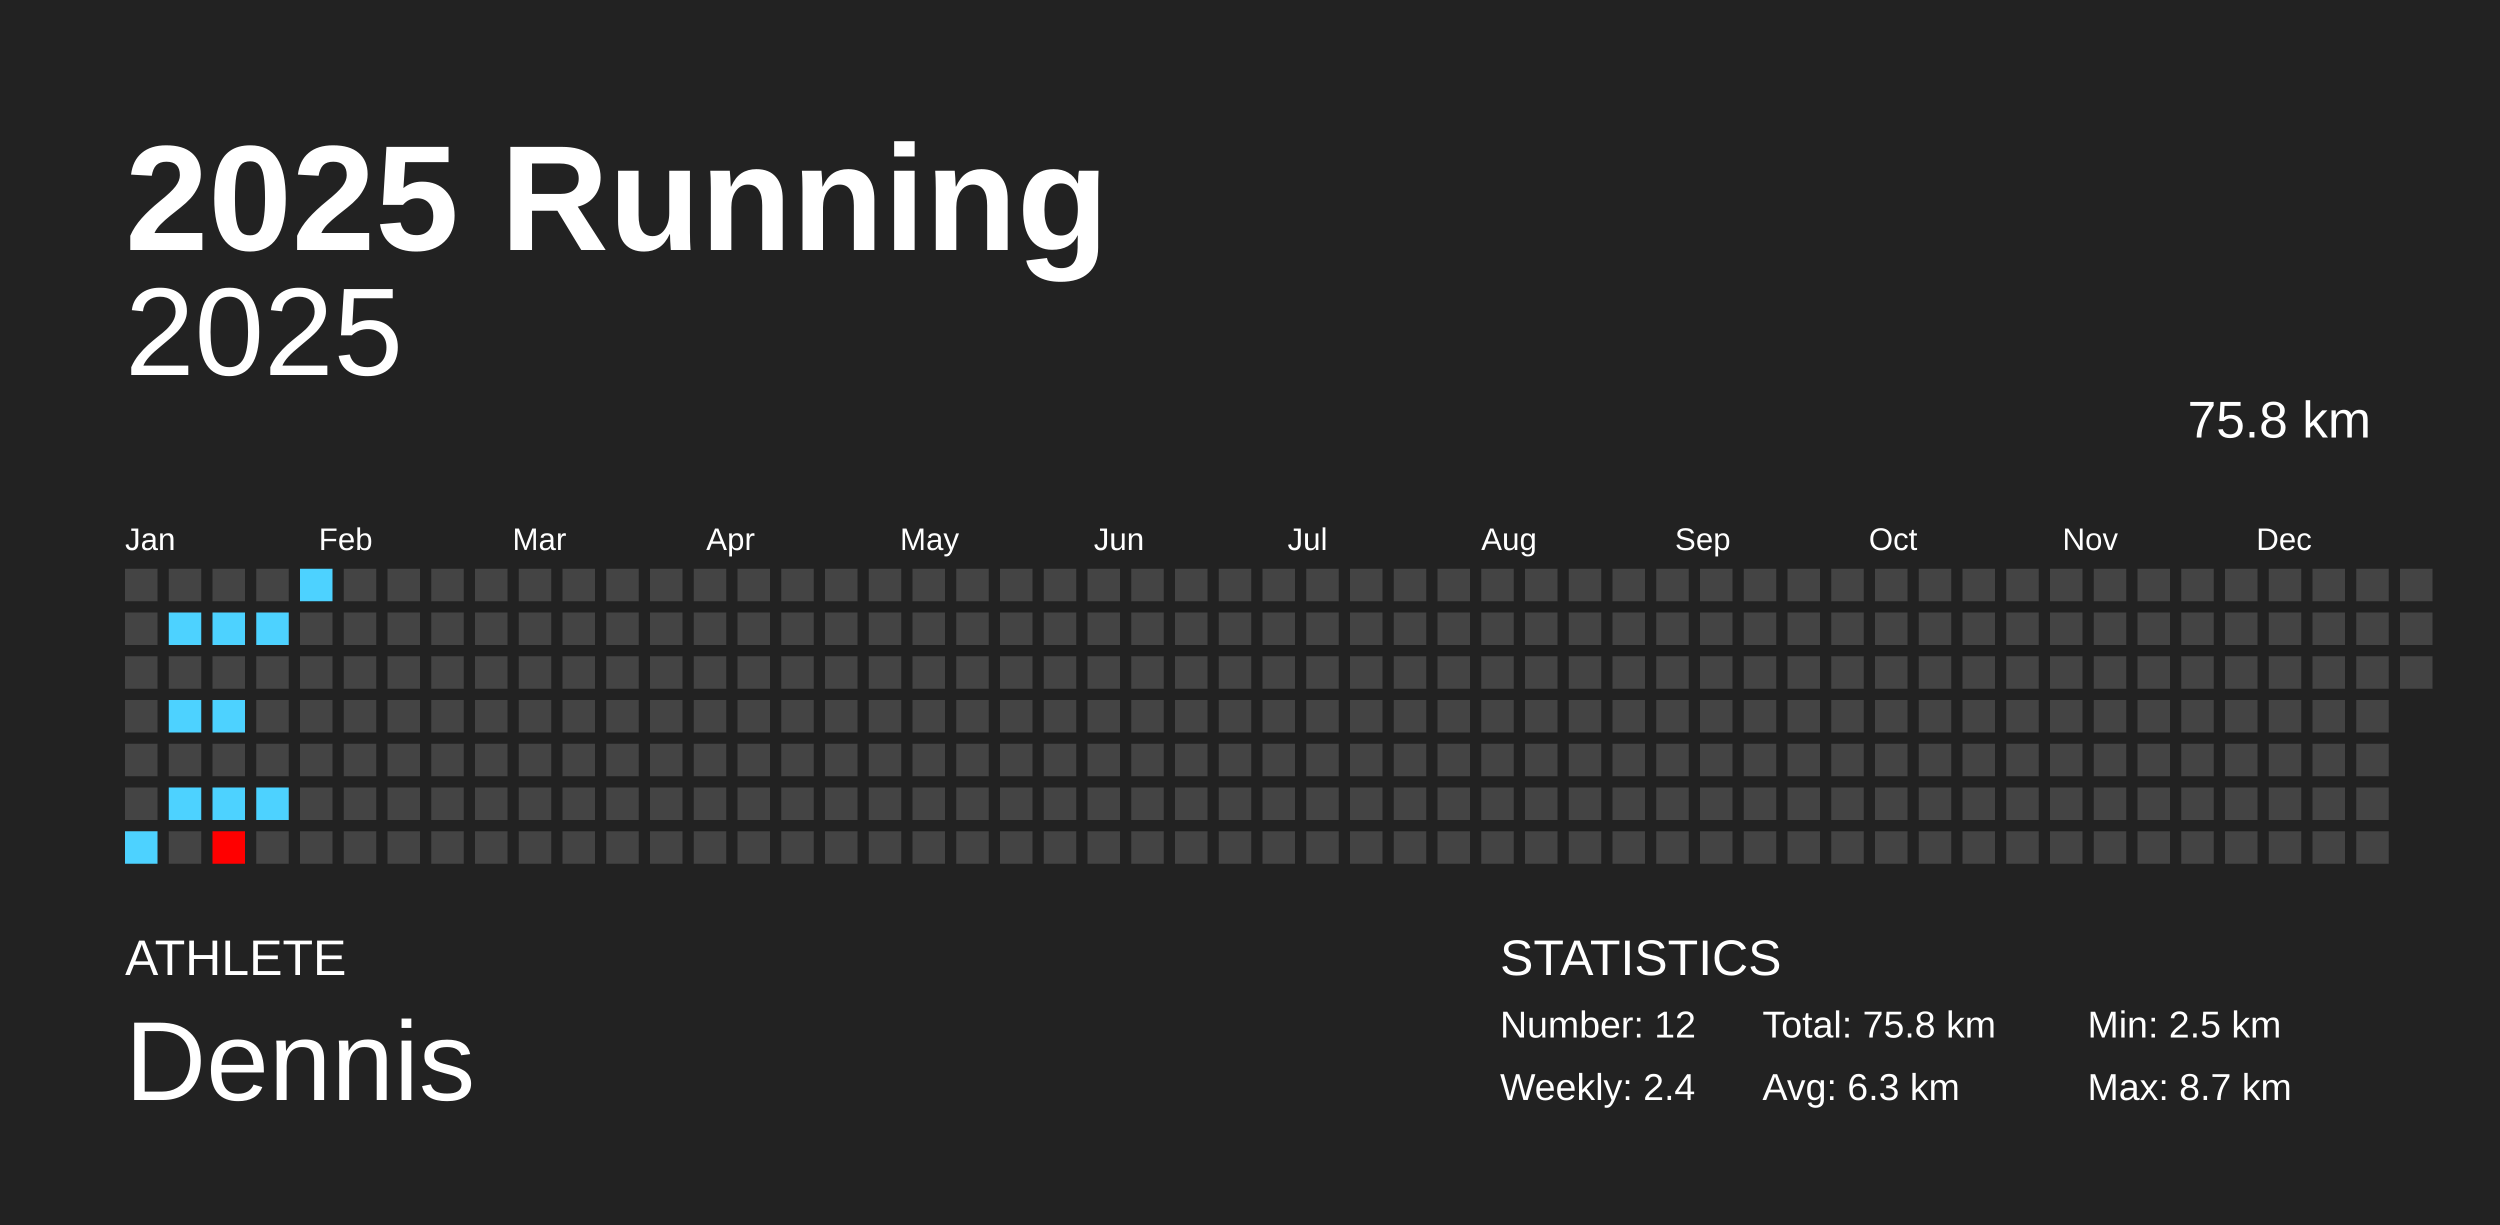
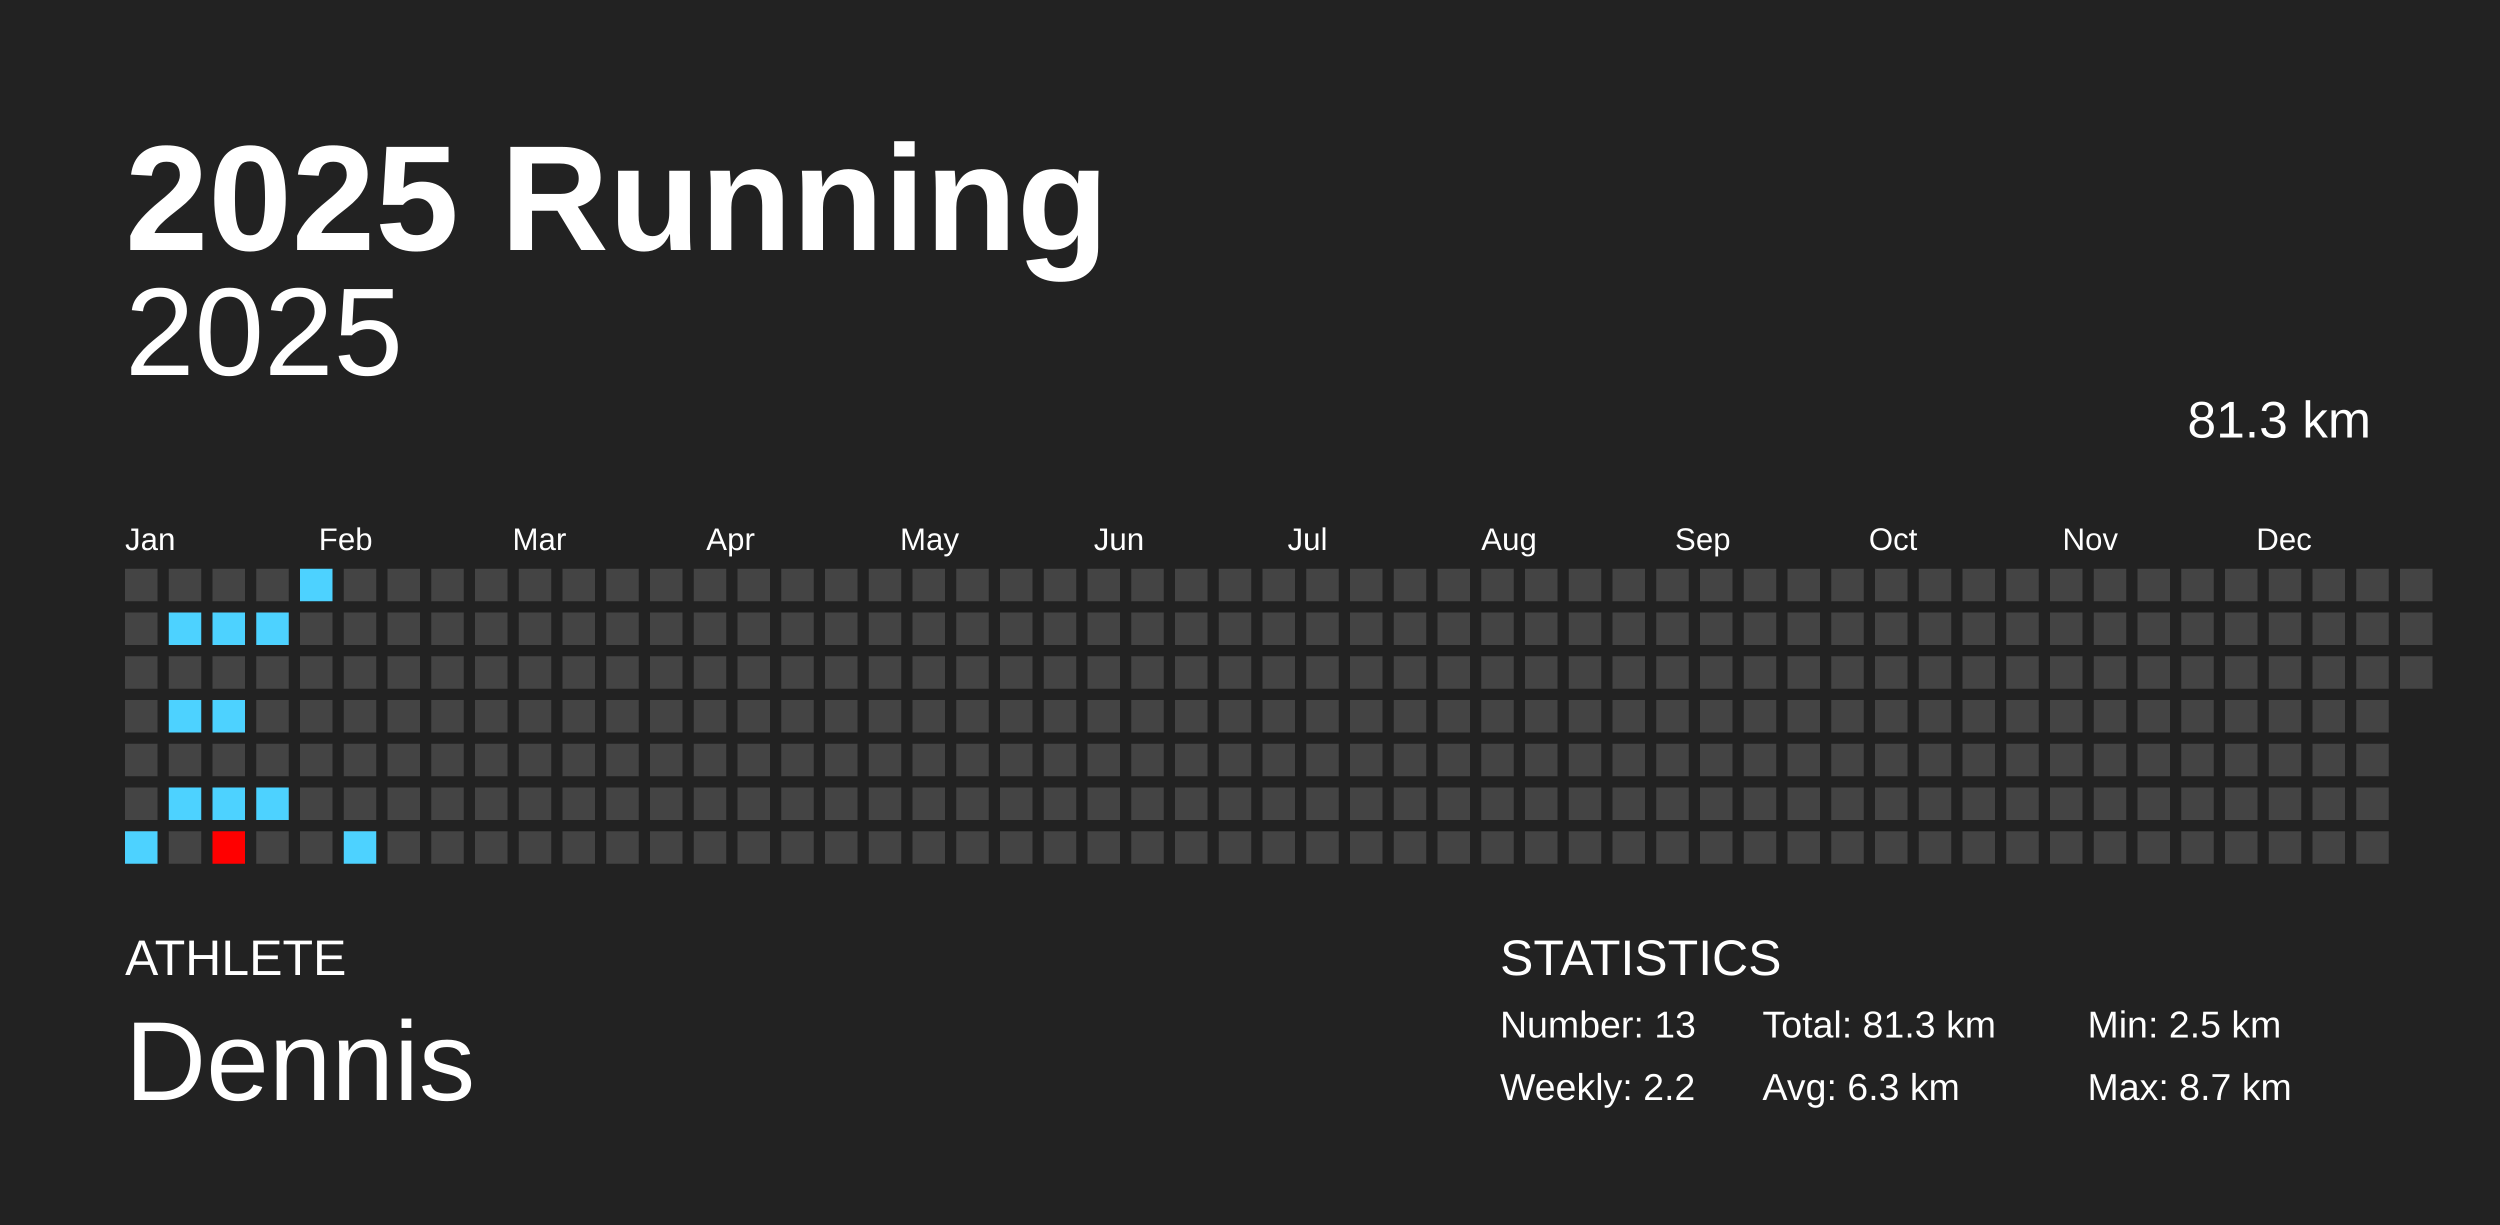
<svg xmlns="http://www.w3.org/2000/svg" baseProfile="full" height="98mm" version="1.1" viewBox="0,0,200,98" width="200mm">
  <defs />
  <rect fill="#222222" height="98" width="200" x="0" y="0" />
  <text fill="#FFFFFF" style="font-size:12px; font-family:Arial; font-weight:bold;" x="10" y="20">2025 Running</text>
  <text fill="#FFFFFF" style="font-size:4px; font-family:Arial" x="10" y="78">ATHLETE</text>
  <text fill="#FFFFFF" style="font-size:9px; font-family:Arial" x="10" y="88">Dennis</text>
  <text fill="#FFFFFF" style="font-size:4px; font-family:Arial" x="120" y="78">STATISTICS</text>
-   <text fill="#FFFFFF" style="font-size:3px; font-family:Arial" x="120" y="83">Number: 12</text>
-   <text fill="#FFFFFF" style="font-size:3px; font-family:Arial" x="120" y="88">Weekly: 2.4</text>
-   <text fill="#FFFFFF" style="font-size:3px; font-family:Arial" x="141" y="83">Total: 75.8 km</text>
+   <text fill="#FFFFFF" style="font-size:3px; font-family:Arial" x="120" y="83">Number: 13</text>
+   <text fill="#FFFFFF" style="font-size:3px; font-family:Arial" x="120" y="88">Weekly: 2.2</text>
+   <text fill="#FFFFFF" style="font-size:3px; font-family:Arial" x="141" y="83">Total: 81.3 km</text>
  <text fill="#FFFFFF" style="font-size:3px; font-family:Arial" x="141" y="88">Avg: 6.3 km</text>
  <text fill="#FFFFFF" style="font-size:3px; font-family:Arial" x="167" y="83">Min: 2.5 km</text>
  <text fill="#FFFFFF" style="font-size:3px; font-family:Arial" x="167" y="88">Max: 8.7 km</text>
  <text alignment-baseline="hanging" fill="#FFFFFF" style="font-size:10.0px; font-family:Arial;" x="10" y="30">2025</text>
-   <text alignment-baseline="hanging" fill="#FFFFFF" style="font-size:4.125px; font-family:Arial;" x="175" y="35">75.8 km</text>
+   <text alignment-baseline="hanging" fill="#FFFFFF" style="font-size:4.125px; font-family:Arial;" x="175" y="35">81.3 km</text>
  <text fill="#FFFFFF" style="font-size:2.5px; font-family:Arial" x="10.0" y="44">Jan</text>
  <text fill="#FFFFFF" style="font-size:2.5px; font-family:Arial" x="25.5" y="44">Feb</text>
  <text fill="#FFFFFF" style="font-size:2.5px; font-family:Arial" x="41.0" y="44">Mar</text>
  <text fill="#FFFFFF" style="font-size:2.5px; font-family:Arial" x="56.5" y="44">Apr</text>
  <text fill="#FFFFFF" style="font-size:2.5px; font-family:Arial" x="72.0" y="44">May</text>
  <text fill="#FFFFFF" style="font-size:2.5px; font-family:Arial" x="87.5" y="44">Jun</text>
  <text fill="#FFFFFF" style="font-size:2.5px; font-family:Arial" x="103.0" y="44">Jul</text>
  <text fill="#FFFFFF" style="font-size:2.5px; font-family:Arial" x="118.5" y="44">Aug</text>
  <text fill="#FFFFFF" style="font-size:2.5px; font-family:Arial" x="134.0" y="44">Sep</text>
  <text fill="#FFFFFF" style="font-size:2.5px; font-family:Arial" x="149.5" y="44">Oct</text>
  <text fill="#FFFFFF" style="font-size:2.5px; font-family:Arial" x="165.0" y="44">Nov</text>
  <text fill="#FFFFFF" style="font-size:2.5px; font-family:Arial" x="180.5" y="44">Dec</text>
  <rect fill="#444444" height="2.6" width="2.6" x="10.0" y="45.5" />
  <rect fill="#444444" height="2.6" width="2.6" x="10.0" y="49.0" />
  <rect fill="#444444" height="2.6" width="2.6" x="10.0" y="52.5" />
  <rect fill="#444444" height="2.6" width="2.6" x="10.0" y="56.0" />
  <rect fill="#444444" height="2.6" width="2.6" x="10.0" y="59.5" />
  <rect fill="#444444" height="2.6" width="2.6" x="10.0" y="63.0" />
  <rect fill="#4dd2ff" height="2.6" width="2.6" x="10.0" y="66.5" />
  <rect fill="#444444" height="2.6" width="2.6" x="13.5" y="45.5" />
  <rect fill="#4dd2ff" height="2.6" width="2.6" x="13.5" y="49.0" />
  <rect fill="#444444" height="2.6" width="2.6" x="13.5" y="52.5" />
  <rect fill="#4dd2ff" height="2.6" width="2.6" x="13.5" y="56.0" />
  <rect fill="#444444" height="2.6" width="2.6" x="13.5" y="59.5" />
  <rect fill="#4dd2ff" height="2.6" width="2.6" x="13.5" y="63.0" />
  <rect fill="#444444" height="2.6" width="2.6" x="13.5" y="66.5" />
  <rect fill="#444444" height="2.6" width="2.6" x="17.0" y="45.5" />
  <rect fill="#4dd2ff" height="2.6" width="2.6" x="17.0" y="49.0" />
  <rect fill="#444444" height="2.6" width="2.6" x="17.0" y="52.5" />
  <rect fill="#4dd2ff" height="2.6" width="2.6" x="17.0" y="56.0" />
  <rect fill="#444444" height="2.6" width="2.6" x="17.0" y="59.5" />
  <rect fill="#4dd2ff" height="2.6" width="2.6" x="17.0" y="63.0" />
  <rect fill="#ff0000" height="2.6" width="2.6" x="17.0" y="66.5" />
  <rect fill="#444444" height="2.6" width="2.6" x="20.5" y="45.5" />
  <rect fill="#4dd2ff" height="2.6" width="2.6" x="20.5" y="49.0" />
  <rect fill="#444444" height="2.6" width="2.6" x="20.5" y="52.5" />
  <rect fill="#444444" height="2.6" width="2.6" x="20.5" y="56.0" />
  <rect fill="#444444" height="2.6" width="2.6" x="20.5" y="59.5" />
  <rect fill="#4dd2ff" height="2.6" width="2.6" x="20.5" y="63.0" />
  <rect fill="#444444" height="2.6" width="2.6" x="20.5" y="66.5" />
  <rect fill="#4dd2ff" height="2.6" width="2.6" x="24.0" y="45.5" />
  <rect fill="#444444" height="2.6" width="2.6" x="24.0" y="49.0" />
  <rect fill="#444444" height="2.6" width="2.6" x="24.0" y="52.5" />
  <rect fill="#444444" height="2.6" width="2.6" x="24.0" y="56.0" />
  <rect fill="#444444" height="2.6" width="2.6" x="24.0" y="59.5" />
  <rect fill="#444444" height="2.6" width="2.6" x="24.0" y="63.0" />
  <rect fill="#444444" height="2.6" width="2.6" x="24.0" y="66.5" />
  <rect fill="#444444" height="2.6" width="2.6" x="27.5" y="45.5" />
  <rect fill="#444444" height="2.6" width="2.6" x="27.5" y="49.0" />
  <rect fill="#444444" height="2.6" width="2.6" x="27.5" y="52.5" />
  <rect fill="#444444" height="2.6" width="2.6" x="27.5" y="56.0" />
  <rect fill="#444444" height="2.6" width="2.6" x="27.5" y="59.5" />
  <rect fill="#444444" height="2.6" width="2.6" x="27.5" y="63.0" />
-   <rect fill="#444444" height="2.6" width="2.6" x="27.5" y="66.5" />
+   <rect fill="#4dd2ff" height="2.6" width="2.6" x="27.5" y="66.5" />
  <rect fill="#444444" height="2.6" width="2.6" x="31.0" y="45.5" />
  <rect fill="#444444" height="2.6" width="2.6" x="31.0" y="49.0" />
  <rect fill="#444444" height="2.6" width="2.6" x="31.0" y="52.5" />
  <rect fill="#444444" height="2.6" width="2.6" x="31.0" y="56.0" />
  <rect fill="#444444" height="2.6" width="2.6" x="31.0" y="59.5" />
  <rect fill="#444444" height="2.6" width="2.6" x="31.0" y="63.0" />
  <rect fill="#444444" height="2.6" width="2.6" x="31.0" y="66.5" />
  <rect fill="#444444" height="2.6" width="2.6" x="34.5" y="45.5" />
  <rect fill="#444444" height="2.6" width="2.6" x="34.5" y="49.0" />
  <rect fill="#444444" height="2.6" width="2.6" x="34.5" y="52.5" />
  <rect fill="#444444" height="2.6" width="2.6" x="34.5" y="56.0" />
  <rect fill="#444444" height="2.6" width="2.6" x="34.5" y="59.5" />
  <rect fill="#444444" height="2.6" width="2.6" x="34.5" y="63.0" />
  <rect fill="#444444" height="2.6" width="2.6" x="34.5" y="66.5" />
  <rect fill="#444444" height="2.6" width="2.6" x="38.0" y="45.5" />
  <rect fill="#444444" height="2.6" width="2.6" x="38.0" y="49.0" />
  <rect fill="#444444" height="2.6" width="2.6" x="38.0" y="52.5" />
  <rect fill="#444444" height="2.6" width="2.6" x="38.0" y="56.0" />
  <rect fill="#444444" height="2.6" width="2.6" x="38.0" y="59.5" />
  <rect fill="#444444" height="2.6" width="2.6" x="38.0" y="63.0" />
  <rect fill="#444444" height="2.6" width="2.6" x="38.0" y="66.5" />
  <rect fill="#444444" height="2.6" width="2.6" x="41.5" y="45.5" />
  <rect fill="#444444" height="2.6" width="2.6" x="41.5" y="49.0" />
  <rect fill="#444444" height="2.6" width="2.6" x="41.5" y="52.5" />
  <rect fill="#444444" height="2.6" width="2.6" x="41.5" y="56.0" />
  <rect fill="#444444" height="2.6" width="2.6" x="41.5" y="59.5" />
  <rect fill="#444444" height="2.6" width="2.6" x="41.5" y="63.0" />
  <rect fill="#444444" height="2.6" width="2.6" x="41.5" y="66.5" />
  <rect fill="#444444" height="2.6" width="2.6" x="45.0" y="45.5" />
  <rect fill="#444444" height="2.6" width="2.6" x="45.0" y="49.0" />
  <rect fill="#444444" height="2.6" width="2.6" x="45.0" y="52.5" />
  <rect fill="#444444" height="2.6" width="2.6" x="45.0" y="56.0" />
  <rect fill="#444444" height="2.6" width="2.6" x="45.0" y="59.5" />
  <rect fill="#444444" height="2.6" width="2.6" x="45.0" y="63.0" />
  <rect fill="#444444" height="2.6" width="2.6" x="45.0" y="66.5" />
  <rect fill="#444444" height="2.6" width="2.6" x="48.5" y="45.5" />
  <rect fill="#444444" height="2.6" width="2.6" x="48.5" y="49.0" />
  <rect fill="#444444" height="2.6" width="2.6" x="48.5" y="52.5" />
  <rect fill="#444444" height="2.6" width="2.6" x="48.5" y="56.0" />
  <rect fill="#444444" height="2.6" width="2.6" x="48.5" y="59.5" />
  <rect fill="#444444" height="2.6" width="2.6" x="48.5" y="63.0" />
  <rect fill="#444444" height="2.6" width="2.6" x="48.5" y="66.5" />
  <rect fill="#444444" height="2.6" width="2.6" x="52.0" y="45.5" />
  <rect fill="#444444" height="2.6" width="2.6" x="52.0" y="49.0" />
  <rect fill="#444444" height="2.6" width="2.6" x="52.0" y="52.5" />
  <rect fill="#444444" height="2.6" width="2.6" x="52.0" y="56.0" />
  <rect fill="#444444" height="2.6" width="2.6" x="52.0" y="59.5" />
  <rect fill="#444444" height="2.6" width="2.6" x="52.0" y="63.0" />
  <rect fill="#444444" height="2.6" width="2.6" x="52.0" y="66.5" />
  <rect fill="#444444" height="2.6" width="2.6" x="55.5" y="45.5" />
  <rect fill="#444444" height="2.6" width="2.6" x="55.5" y="49.0" />
  <rect fill="#444444" height="2.6" width="2.6" x="55.5" y="52.5" />
  <rect fill="#444444" height="2.6" width="2.6" x="55.5" y="56.0" />
  <rect fill="#444444" height="2.6" width="2.6" x="55.5" y="59.5" />
  <rect fill="#444444" height="2.6" width="2.6" x="55.5" y="63.0" />
  <rect fill="#444444" height="2.6" width="2.6" x="55.5" y="66.5" />
  <rect fill="#444444" height="2.6" width="2.6" x="59.0" y="45.5" />
  <rect fill="#444444" height="2.6" width="2.6" x="59.0" y="49.0" />
  <rect fill="#444444" height="2.6" width="2.6" x="59.0" y="52.5" />
  <rect fill="#444444" height="2.6" width="2.6" x="59.0" y="56.0" />
  <rect fill="#444444" height="2.6" width="2.6" x="59.0" y="59.5" />
  <rect fill="#444444" height="2.6" width="2.6" x="59.0" y="63.0" />
  <rect fill="#444444" height="2.6" width="2.6" x="59.0" y="66.5" />
  <rect fill="#444444" height="2.6" width="2.6" x="62.5" y="45.5" />
  <rect fill="#444444" height="2.6" width="2.6" x="62.5" y="49.0" />
  <rect fill="#444444" height="2.6" width="2.6" x="62.5" y="52.5" />
  <rect fill="#444444" height="2.6" width="2.6" x="62.5" y="56.0" />
  <rect fill="#444444" height="2.6" width="2.6" x="62.5" y="59.5" />
  <rect fill="#444444" height="2.6" width="2.6" x="62.5" y="63.0" />
  <rect fill="#444444" height="2.6" width="2.6" x="62.5" y="66.5" />
  <rect fill="#444444" height="2.6" width="2.6" x="66.0" y="45.5" />
  <rect fill="#444444" height="2.6" width="2.6" x="66.0" y="49.0" />
  <rect fill="#444444" height="2.6" width="2.6" x="66.0" y="52.5" />
  <rect fill="#444444" height="2.6" width="2.6" x="66.0" y="56.0" />
  <rect fill="#444444" height="2.6" width="2.6" x="66.0" y="59.5" />
  <rect fill="#444444" height="2.6" width="2.6" x="66.0" y="63.0" />
  <rect fill="#444444" height="2.6" width="2.6" x="66.0" y="66.5" />
  <rect fill="#444444" height="2.6" width="2.6" x="69.5" y="45.5" />
  <rect fill="#444444" height="2.6" width="2.6" x="69.5" y="49.0" />
  <rect fill="#444444" height="2.6" width="2.6" x="69.5" y="52.5" />
  <rect fill="#444444" height="2.6" width="2.6" x="69.5" y="56.0" />
  <rect fill="#444444" height="2.6" width="2.6" x="69.5" y="59.5" />
  <rect fill="#444444" height="2.6" width="2.6" x="69.5" y="63.0" />
  <rect fill="#444444" height="2.6" width="2.6" x="69.5" y="66.5" />
  <rect fill="#444444" height="2.6" width="2.6" x="73.0" y="45.5" />
  <rect fill="#444444" height="2.6" width="2.6" x="73.0" y="49.0" />
  <rect fill="#444444" height="2.6" width="2.6" x="73.0" y="52.5" />
  <rect fill="#444444" height="2.6" width="2.6" x="73.0" y="56.0" />
  <rect fill="#444444" height="2.6" width="2.6" x="73.0" y="59.5" />
  <rect fill="#444444" height="2.6" width="2.6" x="73.0" y="63.0" />
  <rect fill="#444444" height="2.6" width="2.6" x="73.0" y="66.5" />
  <rect fill="#444444" height="2.6" width="2.6" x="76.5" y="45.5" />
  <rect fill="#444444" height="2.6" width="2.6" x="76.5" y="49.0" />
  <rect fill="#444444" height="2.6" width="2.6" x="76.5" y="52.5" />
  <rect fill="#444444" height="2.6" width="2.6" x="76.5" y="56.0" />
  <rect fill="#444444" height="2.6" width="2.6" x="76.5" y="59.5" />
  <rect fill="#444444" height="2.6" width="2.6" x="76.5" y="63.0" />
  <rect fill="#444444" height="2.6" width="2.6" x="76.5" y="66.5" />
  <rect fill="#444444" height="2.6" width="2.6" x="80.0" y="45.5" />
  <rect fill="#444444" height="2.6" width="2.6" x="80.0" y="49.0" />
  <rect fill="#444444" height="2.6" width="2.6" x="80.0" y="52.5" />
  <rect fill="#444444" height="2.6" width="2.6" x="80.0" y="56.0" />
  <rect fill="#444444" height="2.6" width="2.6" x="80.0" y="59.5" />
  <rect fill="#444444" height="2.6" width="2.6" x="80.0" y="63.0" />
  <rect fill="#444444" height="2.6" width="2.6" x="80.0" y="66.5" />
  <rect fill="#444444" height="2.6" width="2.6" x="83.5" y="45.5" />
  <rect fill="#444444" height="2.6" width="2.6" x="83.5" y="49.0" />
  <rect fill="#444444" height="2.6" width="2.6" x="83.5" y="52.5" />
  <rect fill="#444444" height="2.6" width="2.6" x="83.5" y="56.0" />
  <rect fill="#444444" height="2.6" width="2.6" x="83.5" y="59.5" />
  <rect fill="#444444" height="2.6" width="2.6" x="83.5" y="63.0" />
  <rect fill="#444444" height="2.6" width="2.6" x="83.5" y="66.5" />
  <rect fill="#444444" height="2.6" width="2.6" x="87.0" y="45.5" />
  <rect fill="#444444" height="2.6" width="2.6" x="87.0" y="49.0" />
  <rect fill="#444444" height="2.6" width="2.6" x="87.0" y="52.5" />
  <rect fill="#444444" height="2.6" width="2.6" x="87.0" y="56.0" />
  <rect fill="#444444" height="2.6" width="2.6" x="87.0" y="59.5" />
  <rect fill="#444444" height="2.6" width="2.6" x="87.0" y="63.0" />
  <rect fill="#444444" height="2.6" width="2.6" x="87.0" y="66.5" />
  <rect fill="#444444" height="2.6" width="2.6" x="90.5" y="45.5" />
  <rect fill="#444444" height="2.6" width="2.6" x="90.5" y="49.0" />
  <rect fill="#444444" height="2.6" width="2.6" x="90.5" y="52.5" />
  <rect fill="#444444" height="2.6" width="2.6" x="90.5" y="56.0" />
  <rect fill="#444444" height="2.6" width="2.6" x="90.5" y="59.5" />
  <rect fill="#444444" height="2.6" width="2.6" x="90.5" y="63.0" />
  <rect fill="#444444" height="2.6" width="2.6" x="90.5" y="66.5" />
  <rect fill="#444444" height="2.6" width="2.6" x="94.0" y="45.5" />
  <rect fill="#444444" height="2.6" width="2.6" x="94.0" y="49.0" />
  <rect fill="#444444" height="2.6" width="2.6" x="94.0" y="52.5" />
  <rect fill="#444444" height="2.6" width="2.6" x="94.0" y="56.0" />
  <rect fill="#444444" height="2.6" width="2.6" x="94.0" y="59.5" />
  <rect fill="#444444" height="2.6" width="2.6" x="94.0" y="63.0" />
  <rect fill="#444444" height="2.6" width="2.6" x="94.0" y="66.5" />
  <rect fill="#444444" height="2.6" width="2.6" x="97.5" y="45.5" />
  <rect fill="#444444" height="2.6" width="2.6" x="97.5" y="49.0" />
  <rect fill="#444444" height="2.6" width="2.6" x="97.5" y="52.5" />
  <rect fill="#444444" height="2.6" width="2.6" x="97.5" y="56.0" />
  <rect fill="#444444" height="2.6" width="2.6" x="97.5" y="59.5" />
  <rect fill="#444444" height="2.6" width="2.6" x="97.5" y="63.0" />
  <rect fill="#444444" height="2.6" width="2.6" x="97.5" y="66.5" />
  <rect fill="#444444" height="2.6" width="2.6" x="101.0" y="45.5" />
  <rect fill="#444444" height="2.6" width="2.6" x="101.0" y="49.0" />
  <rect fill="#444444" height="2.6" width="2.6" x="101.0" y="52.5" />
  <rect fill="#444444" height="2.6" width="2.6" x="101.0" y="56.0" />
  <rect fill="#444444" height="2.6" width="2.6" x="101.0" y="59.5" />
  <rect fill="#444444" height="2.6" width="2.6" x="101.0" y="63.0" />
  <rect fill="#444444" height="2.6" width="2.6" x="101.0" y="66.5" />
  <rect fill="#444444" height="2.6" width="2.6" x="104.5" y="45.5" />
  <rect fill="#444444" height="2.6" width="2.6" x="104.5" y="49.0" />
  <rect fill="#444444" height="2.6" width="2.6" x="104.5" y="52.5" />
  <rect fill="#444444" height="2.6" width="2.6" x="104.5" y="56.0" />
  <rect fill="#444444" height="2.6" width="2.6" x="104.5" y="59.5" />
  <rect fill="#444444" height="2.6" width="2.6" x="104.5" y="63.0" />
  <rect fill="#444444" height="2.6" width="2.6" x="104.5" y="66.5" />
  <rect fill="#444444" height="2.6" width="2.6" x="108.0" y="45.5" />
  <rect fill="#444444" height="2.6" width="2.6" x="108.0" y="49.0" />
  <rect fill="#444444" height="2.6" width="2.6" x="108.0" y="52.5" />
  <rect fill="#444444" height="2.6" width="2.6" x="108.0" y="56.0" />
  <rect fill="#444444" height="2.6" width="2.6" x="108.0" y="59.5" />
  <rect fill="#444444" height="2.6" width="2.6" x="108.0" y="63.0" />
  <rect fill="#444444" height="2.6" width="2.6" x="108.0" y="66.5" />
  <rect fill="#444444" height="2.6" width="2.6" x="111.5" y="45.5" />
  <rect fill="#444444" height="2.6" width="2.6" x="111.5" y="49.0" />
  <rect fill="#444444" height="2.6" width="2.6" x="111.5" y="52.5" />
  <rect fill="#444444" height="2.6" width="2.6" x="111.5" y="56.0" />
  <rect fill="#444444" height="2.6" width="2.6" x="111.5" y="59.5" />
  <rect fill="#444444" height="2.6" width="2.6" x="111.5" y="63.0" />
  <rect fill="#444444" height="2.6" width="2.6" x="111.5" y="66.5" />
  <rect fill="#444444" height="2.6" width="2.6" x="115.0" y="45.5" />
  <rect fill="#444444" height="2.6" width="2.6" x="115.0" y="49.0" />
  <rect fill="#444444" height="2.6" width="2.6" x="115.0" y="52.5" />
  <rect fill="#444444" height="2.6" width="2.6" x="115.0" y="56.0" />
  <rect fill="#444444" height="2.6" width="2.6" x="115.0" y="59.5" />
  <rect fill="#444444" height="2.6" width="2.6" x="115.0" y="63.0" />
  <rect fill="#444444" height="2.6" width="2.6" x="115.0" y="66.5" />
  <rect fill="#444444" height="2.6" width="2.6" x="118.5" y="45.5" />
  <rect fill="#444444" height="2.6" width="2.6" x="118.5" y="49.0" />
  <rect fill="#444444" height="2.6" width="2.6" x="118.5" y="52.5" />
  <rect fill="#444444" height="2.6" width="2.6" x="118.5" y="56.0" />
  <rect fill="#444444" height="2.6" width="2.6" x="118.5" y="59.5" />
  <rect fill="#444444" height="2.6" width="2.6" x="118.5" y="63.0" />
  <rect fill="#444444" height="2.6" width="2.6" x="118.5" y="66.5" />
  <rect fill="#444444" height="2.6" width="2.6" x="122.0" y="45.5" />
  <rect fill="#444444" height="2.6" width="2.6" x="122.0" y="49.0" />
  <rect fill="#444444" height="2.6" width="2.6" x="122.0" y="52.5" />
  <rect fill="#444444" height="2.6" width="2.6" x="122.0" y="56.0" />
  <rect fill="#444444" height="2.6" width="2.6" x="122.0" y="59.5" />
  <rect fill="#444444" height="2.6" width="2.6" x="122.0" y="63.0" />
  <rect fill="#444444" height="2.6" width="2.6" x="122.0" y="66.5" />
  <rect fill="#444444" height="2.6" width="2.6" x="125.5" y="45.5" />
  <rect fill="#444444" height="2.6" width="2.6" x="125.5" y="49.0" />
  <rect fill="#444444" height="2.6" width="2.6" x="125.5" y="52.5" />
  <rect fill="#444444" height="2.6" width="2.6" x="125.5" y="56.0" />
  <rect fill="#444444" height="2.6" width="2.6" x="125.5" y="59.5" />
  <rect fill="#444444" height="2.6" width="2.6" x="125.5" y="63.0" />
  <rect fill="#444444" height="2.6" width="2.6" x="125.5" y="66.5" />
  <rect fill="#444444" height="2.6" width="2.6" x="129.0" y="45.5" />
  <rect fill="#444444" height="2.6" width="2.6" x="129.0" y="49.0" />
  <rect fill="#444444" height="2.6" width="2.6" x="129.0" y="52.5" />
  <rect fill="#444444" height="2.6" width="2.6" x="129.0" y="56.0" />
  <rect fill="#444444" height="2.6" width="2.6" x="129.0" y="59.5" />
  <rect fill="#444444" height="2.6" width="2.6" x="129.0" y="63.0" />
  <rect fill="#444444" height="2.6" width="2.6" x="129.0" y="66.5" />
  <rect fill="#444444" height="2.6" width="2.6" x="132.5" y="45.5" />
  <rect fill="#444444" height="2.6" width="2.6" x="132.5" y="49.0" />
  <rect fill="#444444" height="2.6" width="2.6" x="132.5" y="52.5" />
  <rect fill="#444444" height="2.6" width="2.6" x="132.5" y="56.0" />
  <rect fill="#444444" height="2.6" width="2.6" x="132.5" y="59.5" />
  <rect fill="#444444" height="2.6" width="2.6" x="132.5" y="63.0" />
  <rect fill="#444444" height="2.6" width="2.6" x="132.5" y="66.5" />
  <rect fill="#444444" height="2.6" width="2.6" x="136.0" y="45.5" />
  <rect fill="#444444" height="2.6" width="2.6" x="136.0" y="49.0" />
  <rect fill="#444444" height="2.6" width="2.6" x="136.0" y="52.5" />
  <rect fill="#444444" height="2.6" width="2.6" x="136.0" y="56.0" />
  <rect fill="#444444" height="2.6" width="2.6" x="136.0" y="59.5" />
  <rect fill="#444444" height="2.6" width="2.6" x="136.0" y="63.0" />
  <rect fill="#444444" height="2.6" width="2.6" x="136.0" y="66.5" />
  <rect fill="#444444" height="2.6" width="2.6" x="139.5" y="45.5" />
  <rect fill="#444444" height="2.6" width="2.6" x="139.5" y="49.0" />
  <rect fill="#444444" height="2.6" width="2.6" x="139.5" y="52.5" />
  <rect fill="#444444" height="2.6" width="2.6" x="139.5" y="56.0" />
  <rect fill="#444444" height="2.6" width="2.6" x="139.5" y="59.5" />
  <rect fill="#444444" height="2.6" width="2.6" x="139.5" y="63.0" />
  <rect fill="#444444" height="2.6" width="2.6" x="139.5" y="66.5" />
  <rect fill="#444444" height="2.6" width="2.6" x="143.0" y="45.5" />
  <rect fill="#444444" height="2.6" width="2.6" x="143.0" y="49.0" />
  <rect fill="#444444" height="2.6" width="2.6" x="143.0" y="52.5" />
  <rect fill="#444444" height="2.6" width="2.6" x="143.0" y="56.0" />
  <rect fill="#444444" height="2.6" width="2.6" x="143.0" y="59.5" />
  <rect fill="#444444" height="2.6" width="2.6" x="143.0" y="63.0" />
  <rect fill="#444444" height="2.6" width="2.6" x="143.0" y="66.5" />
  <rect fill="#444444" height="2.6" width="2.6" x="146.5" y="45.5" />
  <rect fill="#444444" height="2.6" width="2.6" x="146.5" y="49.0" />
  <rect fill="#444444" height="2.6" width="2.6" x="146.5" y="52.5" />
  <rect fill="#444444" height="2.6" width="2.6" x="146.5" y="56.0" />
  <rect fill="#444444" height="2.6" width="2.6" x="146.5" y="59.5" />
  <rect fill="#444444" height="2.6" width="2.6" x="146.5" y="63.0" />
  <rect fill="#444444" height="2.6" width="2.6" x="146.5" y="66.5" />
  <rect fill="#444444" height="2.6" width="2.6" x="150.0" y="45.5" />
  <rect fill="#444444" height="2.6" width="2.6" x="150.0" y="49.0" />
  <rect fill="#444444" height="2.6" width="2.6" x="150.0" y="52.5" />
  <rect fill="#444444" height="2.6" width="2.6" x="150.0" y="56.0" />
  <rect fill="#444444" height="2.6" width="2.6" x="150.0" y="59.5" />
  <rect fill="#444444" height="2.6" width="2.6" x="150.0" y="63.0" />
  <rect fill="#444444" height="2.6" width="2.6" x="150.0" y="66.5" />
  <rect fill="#444444" height="2.6" width="2.6" x="153.5" y="45.5" />
  <rect fill="#444444" height="2.6" width="2.6" x="153.5" y="49.0" />
  <rect fill="#444444" height="2.6" width="2.6" x="153.5" y="52.5" />
  <rect fill="#444444" height="2.6" width="2.6" x="153.5" y="56.0" />
  <rect fill="#444444" height="2.6" width="2.6" x="153.5" y="59.5" />
  <rect fill="#444444" height="2.6" width="2.6" x="153.5" y="63.0" />
  <rect fill="#444444" height="2.6" width="2.6" x="153.5" y="66.5" />
  <rect fill="#444444" height="2.6" width="2.6" x="157.0" y="45.5" />
  <rect fill="#444444" height="2.6" width="2.6" x="157.0" y="49.0" />
  <rect fill="#444444" height="2.6" width="2.6" x="157.0" y="52.5" />
  <rect fill="#444444" height="2.6" width="2.6" x="157.0" y="56.0" />
  <rect fill="#444444" height="2.6" width="2.6" x="157.0" y="59.5" />
  <rect fill="#444444" height="2.6" width="2.6" x="157.0" y="63.0" />
  <rect fill="#444444" height="2.6" width="2.6" x="157.0" y="66.5" />
  <rect fill="#444444" height="2.6" width="2.6" x="160.5" y="45.5" />
  <rect fill="#444444" height="2.6" width="2.6" x="160.5" y="49.0" />
  <rect fill="#444444" height="2.6" width="2.6" x="160.5" y="52.5" />
  <rect fill="#444444" height="2.6" width="2.6" x="160.5" y="56.0" />
  <rect fill="#444444" height="2.6" width="2.6" x="160.5" y="59.5" />
  <rect fill="#444444" height="2.6" width="2.6" x="160.5" y="63.0" />
  <rect fill="#444444" height="2.6" width="2.6" x="160.5" y="66.5" />
  <rect fill="#444444" height="2.6" width="2.6" x="164.0" y="45.5" />
  <rect fill="#444444" height="2.6" width="2.6" x="164.0" y="49.0" />
  <rect fill="#444444" height="2.6" width="2.6" x="164.0" y="52.5" />
  <rect fill="#444444" height="2.6" width="2.6" x="164.0" y="56.0" />
  <rect fill="#444444" height="2.6" width="2.6" x="164.0" y="59.5" />
  <rect fill="#444444" height="2.6" width="2.6" x="164.0" y="63.0" />
  <rect fill="#444444" height="2.6" width="2.6" x="164.0" y="66.5" />
  <rect fill="#444444" height="2.6" width="2.6" x="167.5" y="45.5" />
  <rect fill="#444444" height="2.6" width="2.6" x="167.5" y="49.0" />
  <rect fill="#444444" height="2.6" width="2.6" x="167.5" y="52.5" />
  <rect fill="#444444" height="2.6" width="2.6" x="167.5" y="56.0" />
  <rect fill="#444444" height="2.6" width="2.6" x="167.5" y="59.5" />
  <rect fill="#444444" height="2.6" width="2.6" x="167.5" y="63.0" />
  <rect fill="#444444" height="2.6" width="2.6" x="167.5" y="66.5" />
  <rect fill="#444444" height="2.6" width="2.6" x="171.0" y="45.5" />
  <rect fill="#444444" height="2.6" width="2.6" x="171.0" y="49.0" />
  <rect fill="#444444" height="2.6" width="2.6" x="171.0" y="52.5" />
  <rect fill="#444444" height="2.6" width="2.6" x="171.0" y="56.0" />
  <rect fill="#444444" height="2.6" width="2.6" x="171.0" y="59.5" />
  <rect fill="#444444" height="2.6" width="2.6" x="171.0" y="63.0" />
  <rect fill="#444444" height="2.6" width="2.6" x="171.0" y="66.5" />
  <rect fill="#444444" height="2.6" width="2.6" x="174.5" y="45.5" />
  <rect fill="#444444" height="2.6" width="2.6" x="174.5" y="49.0" />
  <rect fill="#444444" height="2.6" width="2.6" x="174.5" y="52.5" />
  <rect fill="#444444" height="2.6" width="2.6" x="174.5" y="56.0" />
  <rect fill="#444444" height="2.6" width="2.6" x="174.5" y="59.5" />
  <rect fill="#444444" height="2.6" width="2.6" x="174.5" y="63.0" />
  <rect fill="#444444" height="2.6" width="2.6" x="174.5" y="66.5" />
  <rect fill="#444444" height="2.6" width="2.6" x="178.0" y="45.5" />
  <rect fill="#444444" height="2.6" width="2.6" x="178.0" y="49.0" />
  <rect fill="#444444" height="2.6" width="2.6" x="178.0" y="52.5" />
  <rect fill="#444444" height="2.6" width="2.6" x="178.0" y="56.0" />
  <rect fill="#444444" height="2.6" width="2.6" x="178.0" y="59.5" />
  <rect fill="#444444" height="2.6" width="2.6" x="178.0" y="63.0" />
  <rect fill="#444444" height="2.6" width="2.6" x="178.0" y="66.5" />
  <rect fill="#444444" height="2.6" width="2.6" x="181.5" y="45.5" />
  <rect fill="#444444" height="2.6" width="2.6" x="181.5" y="49.0" />
  <rect fill="#444444" height="2.6" width="2.6" x="181.5" y="52.5" />
  <rect fill="#444444" height="2.6" width="2.6" x="181.5" y="56.0" />
  <rect fill="#444444" height="2.6" width="2.6" x="181.5" y="59.5" />
  <rect fill="#444444" height="2.6" width="2.6" x="181.5" y="63.0" />
  <rect fill="#444444" height="2.6" width="2.6" x="181.5" y="66.5" />
  <rect fill="#444444" height="2.6" width="2.6" x="185.0" y="45.5" />
  <rect fill="#444444" height="2.6" width="2.6" x="185.0" y="49.0" />
  <rect fill="#444444" height="2.6" width="2.6" x="185.0" y="52.5" />
  <rect fill="#444444" height="2.6" width="2.6" x="185.0" y="56.0" />
  <rect fill="#444444" height="2.6" width="2.6" x="185.0" y="59.5" />
  <rect fill="#444444" height="2.6" width="2.6" x="185.0" y="63.0" />
  <rect fill="#444444" height="2.6" width="2.6" x="185.0" y="66.5" />
  <rect fill="#444444" height="2.6" width="2.6" x="188.5" y="45.5" />
  <rect fill="#444444" height="2.6" width="2.6" x="188.5" y="49.0" />
  <rect fill="#444444" height="2.6" width="2.6" x="188.5" y="52.5" />
  <rect fill="#444444" height="2.6" width="2.6" x="188.5" y="56.0" />
  <rect fill="#444444" height="2.6" width="2.6" x="188.5" y="59.5" />
  <rect fill="#444444" height="2.6" width="2.6" x="188.5" y="63.0" />
  <rect fill="#444444" height="2.6" width="2.6" x="188.5" y="66.5" />
  <rect fill="#444444" height="2.6" width="2.6" x="192.0" y="45.5" />
  <rect fill="#444444" height="2.6" width="2.6" x="192.0" y="49.0" />
  <rect fill="#444444" height="2.6" width="2.6" x="192.0" y="52.5" />
</svg>
